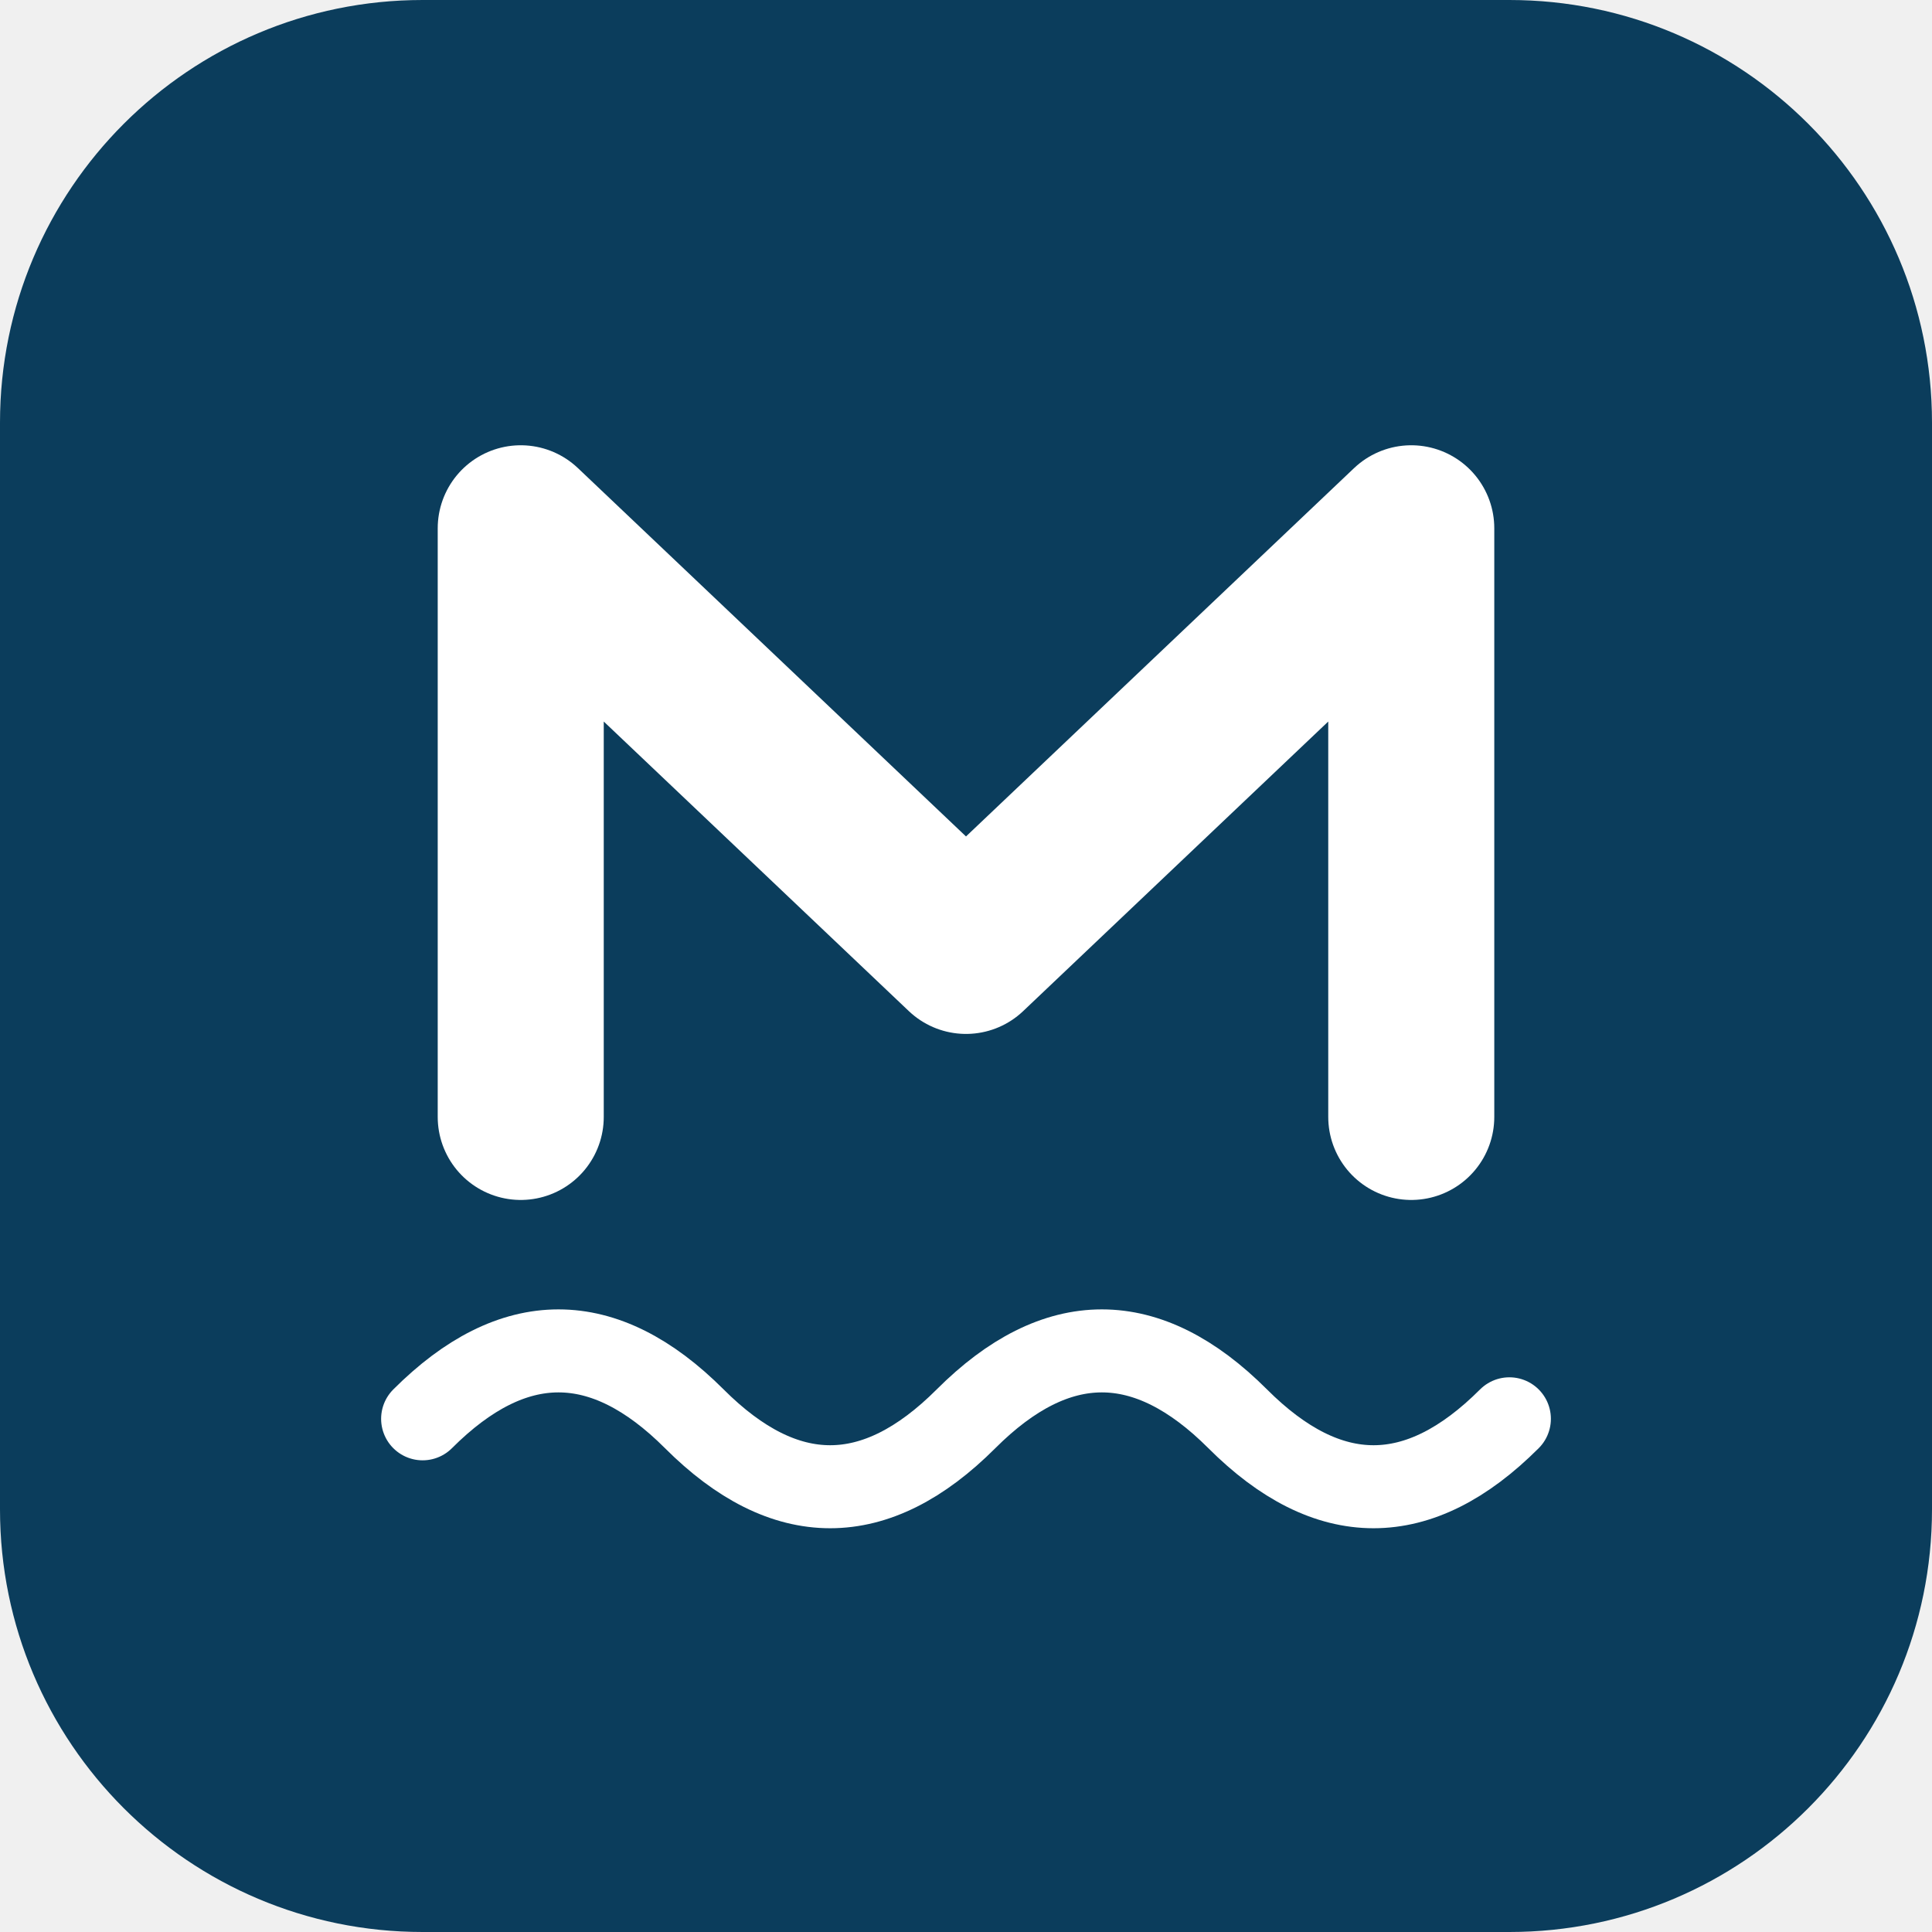
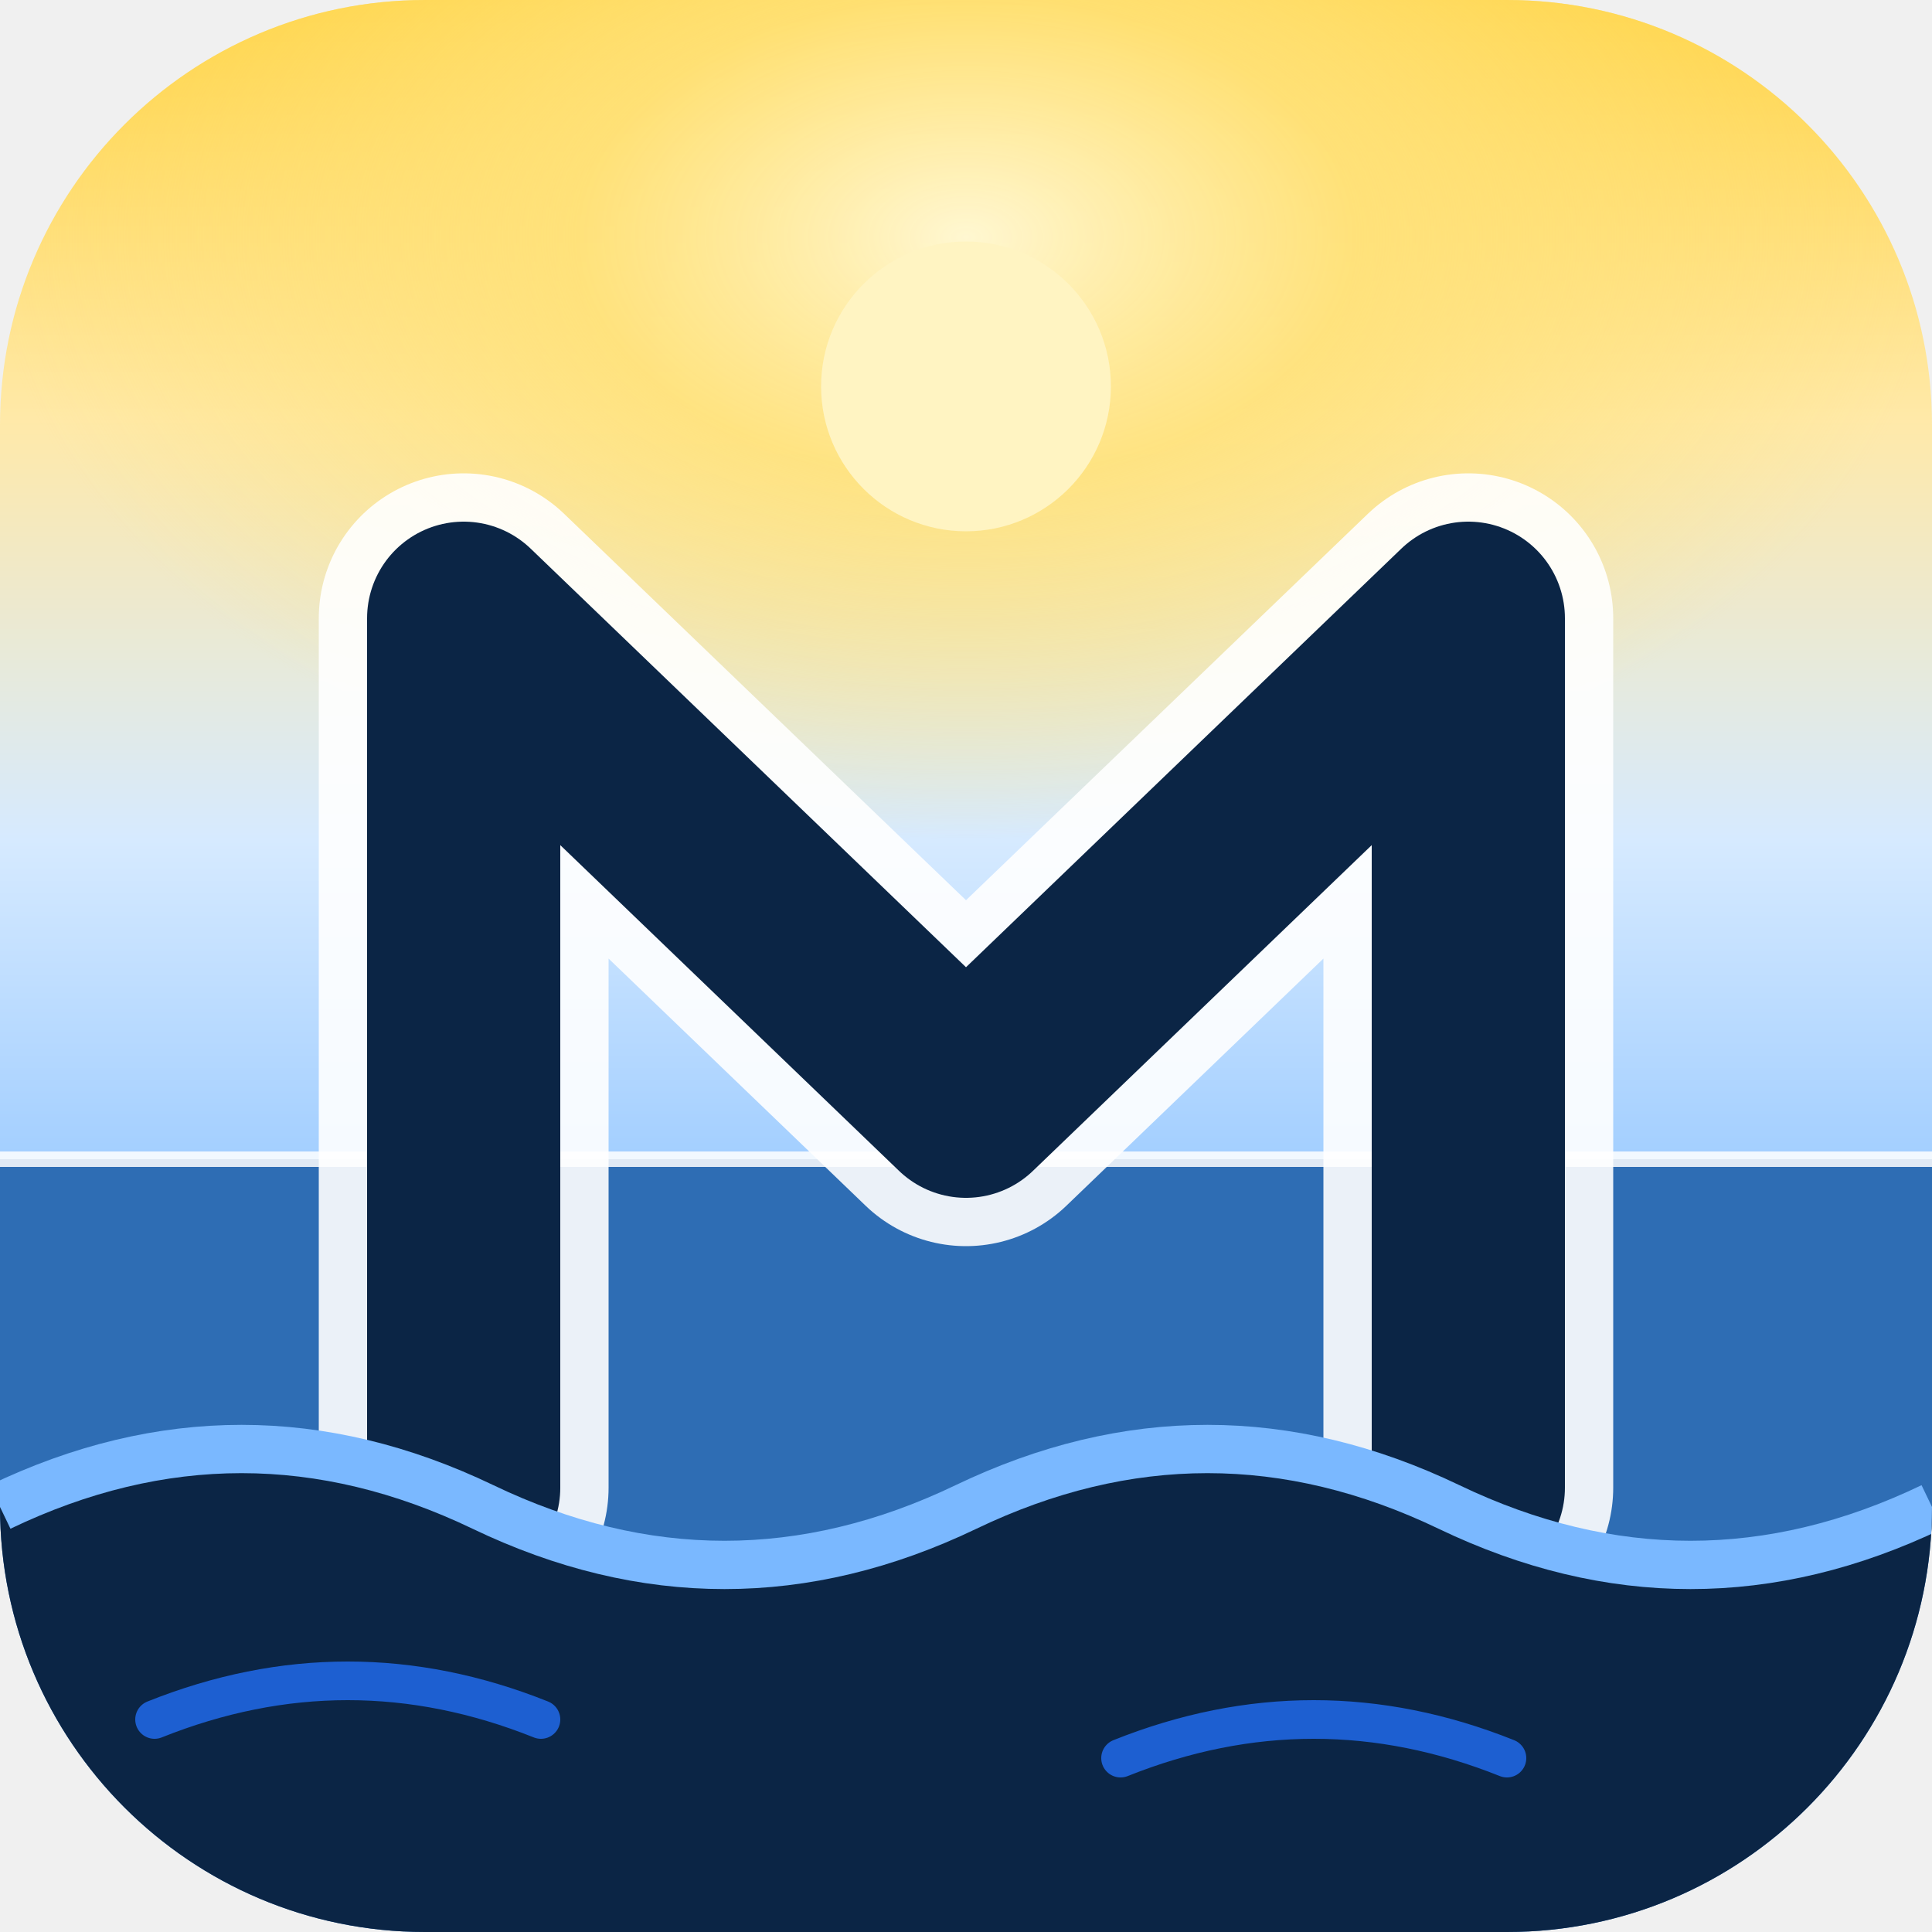
- <svg xmlns="http://www.w3.org/2000/svg" viewBox="0 0 512 512" width="512" height="512">
-   <rect width="512" height="512" rx="112" fill="#0b3d5c" />
-   <path d="M138 296V140L256 252L374 140V296" fill="none" stroke="#ffffff" stroke-width="44" stroke-linecap="round" stroke-linejoin="round" />
-   <path d="M112 376q36-36 72 0t72 0t72 0t72 0" fill="none" stroke="#ffffff" stroke-width="22" stroke-linecap="round" stroke-linejoin="round" />
+ <svg xmlns="http://www.w3.org/2000/svg" viewBox="0 0 100 100" width="512" height="512" role="img" aria-label="Masterpiece logo">
+   <defs>
+     <linearGradient id="sky" x1="0" y1="0" x2="0" y2="1">
+       <stop offset="0" stop-color="#FFD23F" />
+       <stop offset="0.35" stop-color="#FFE9A8" />
+       <stop offset="0.7" stop-color="#D6EAFF" />
+       <stop offset="1" stop-color="#9CCBFF" />
+     </linearGradient>
+     <radialGradient id="glow" cx="0.5" cy="0.2" r="0.5">
+       <stop offset="0" stop-color="#FFF7D1" />
+       <stop offset="0.4" stop-color="#FFE27A" stop-opacity="0.85" />
+       <stop offset="1" stop-color="#FFE27A" stop-opacity="0" />
+     </radialGradient>
+     <clipPath id="tile">
+       <rect width="100" height="100" rx="22" />
+     </clipPath>
+   </defs>
+   <g clip-path="url(#tile)">
+     <rect width="100" height="62" fill="url(#sky)" />
+     <rect width="100" height="62" fill="url(#glow)" />
+     <circle cx="50" cy="20" r="7.5" fill="#FFF4C2" />
+     <rect y="60" width="100" height="40" fill="#2E6DB4" />
+     <path d="M0 60 H100" stroke="#FFFFFF" stroke-opacity="0.85" stroke-width="0.8" />
+     <path d="M24 77 L24 32 L50 57 L76 32 L76 77" fill="none" stroke="#FFFFFF" stroke-opacity="0.9" stroke-width="15" stroke-linejoin="round" stroke-linecap="round" />
+     <path d="M24 77 L24 32 L50 57 L76 32 L76 77" fill="none" stroke="#0B2545" stroke-width="10" stroke-linejoin="round" stroke-linecap="round" />
+     <path d="M0 78 Q12.5 72 25 78 T50 78 T75 78 T100 78 V100 H0 Z" fill="#0B2545" />
+     <path d="M0 78 Q12.5 72 25 78 T50 78 T75 78 T100 78" fill="none" stroke="#7AB8FF" stroke-width="2.5" />
+     <path d="M8 89 Q18 85 28 89 M58 91 Q68 87 78 91" fill="none" stroke="#1D5FD1" stroke-width="2" stroke-linecap="round" />
+   </g>
</svg>
